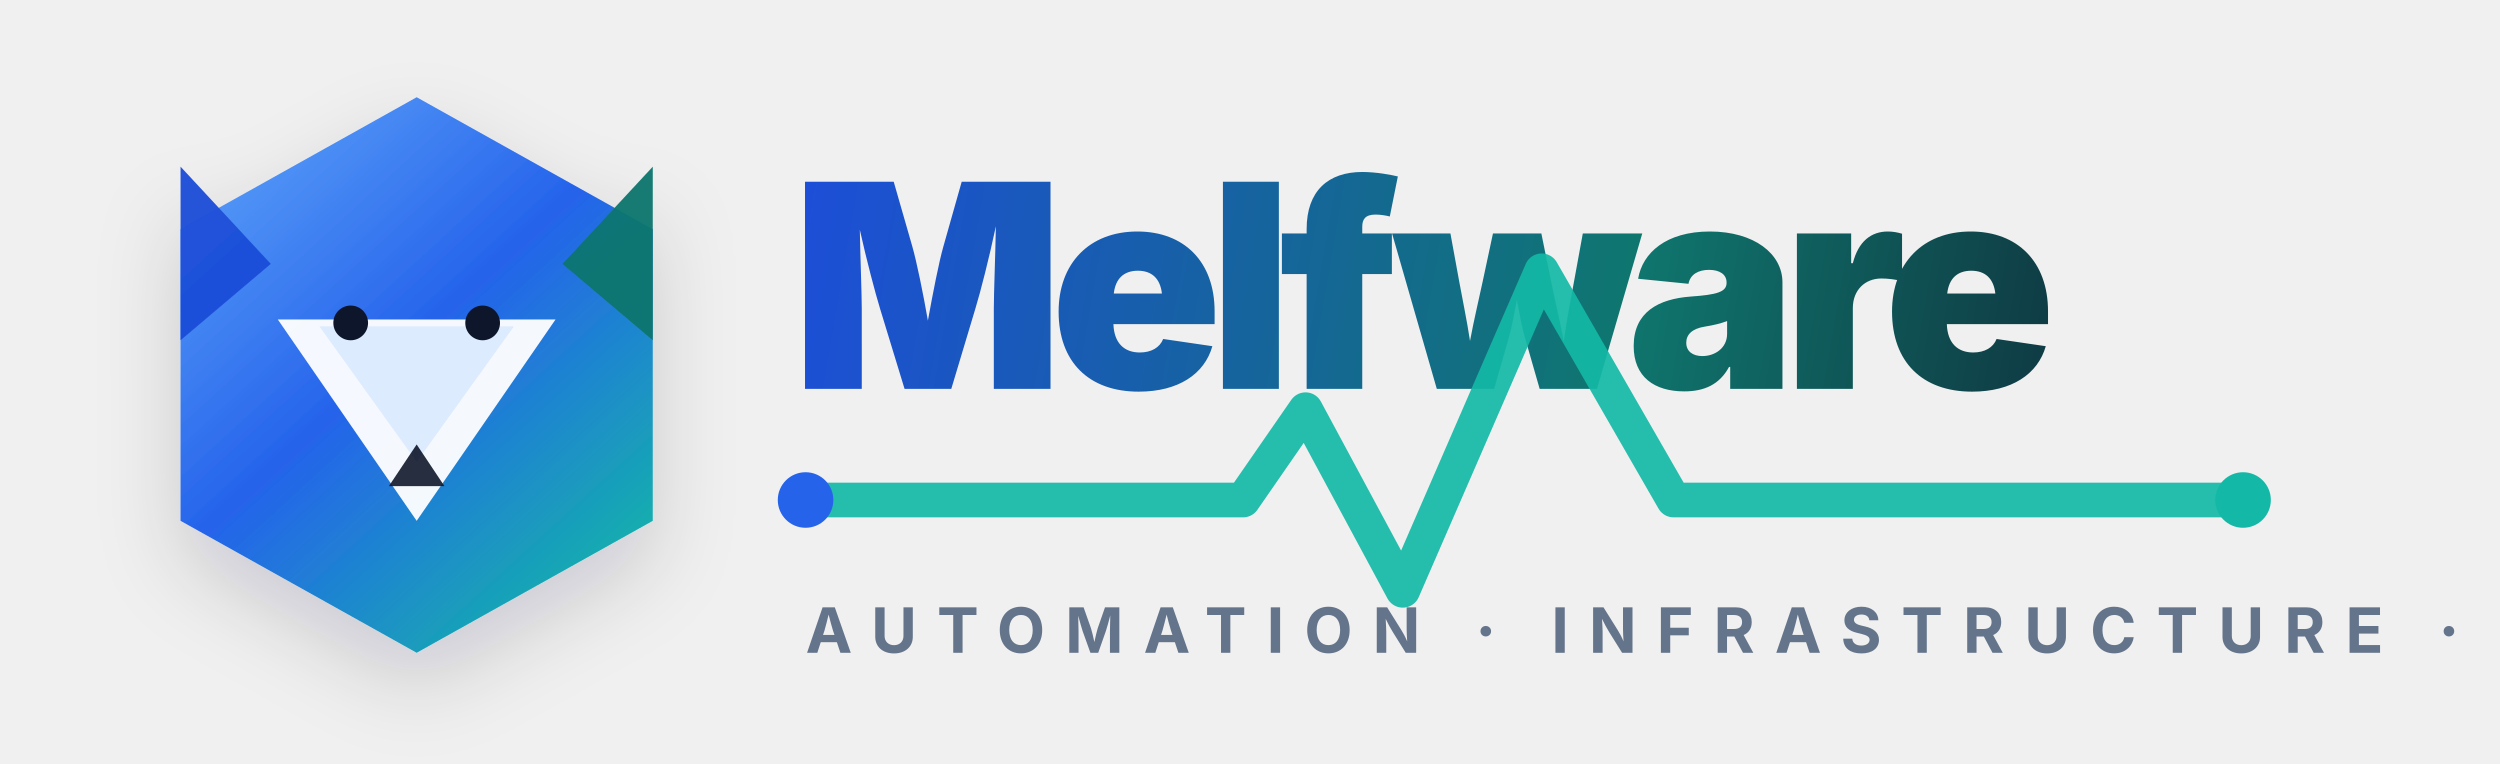
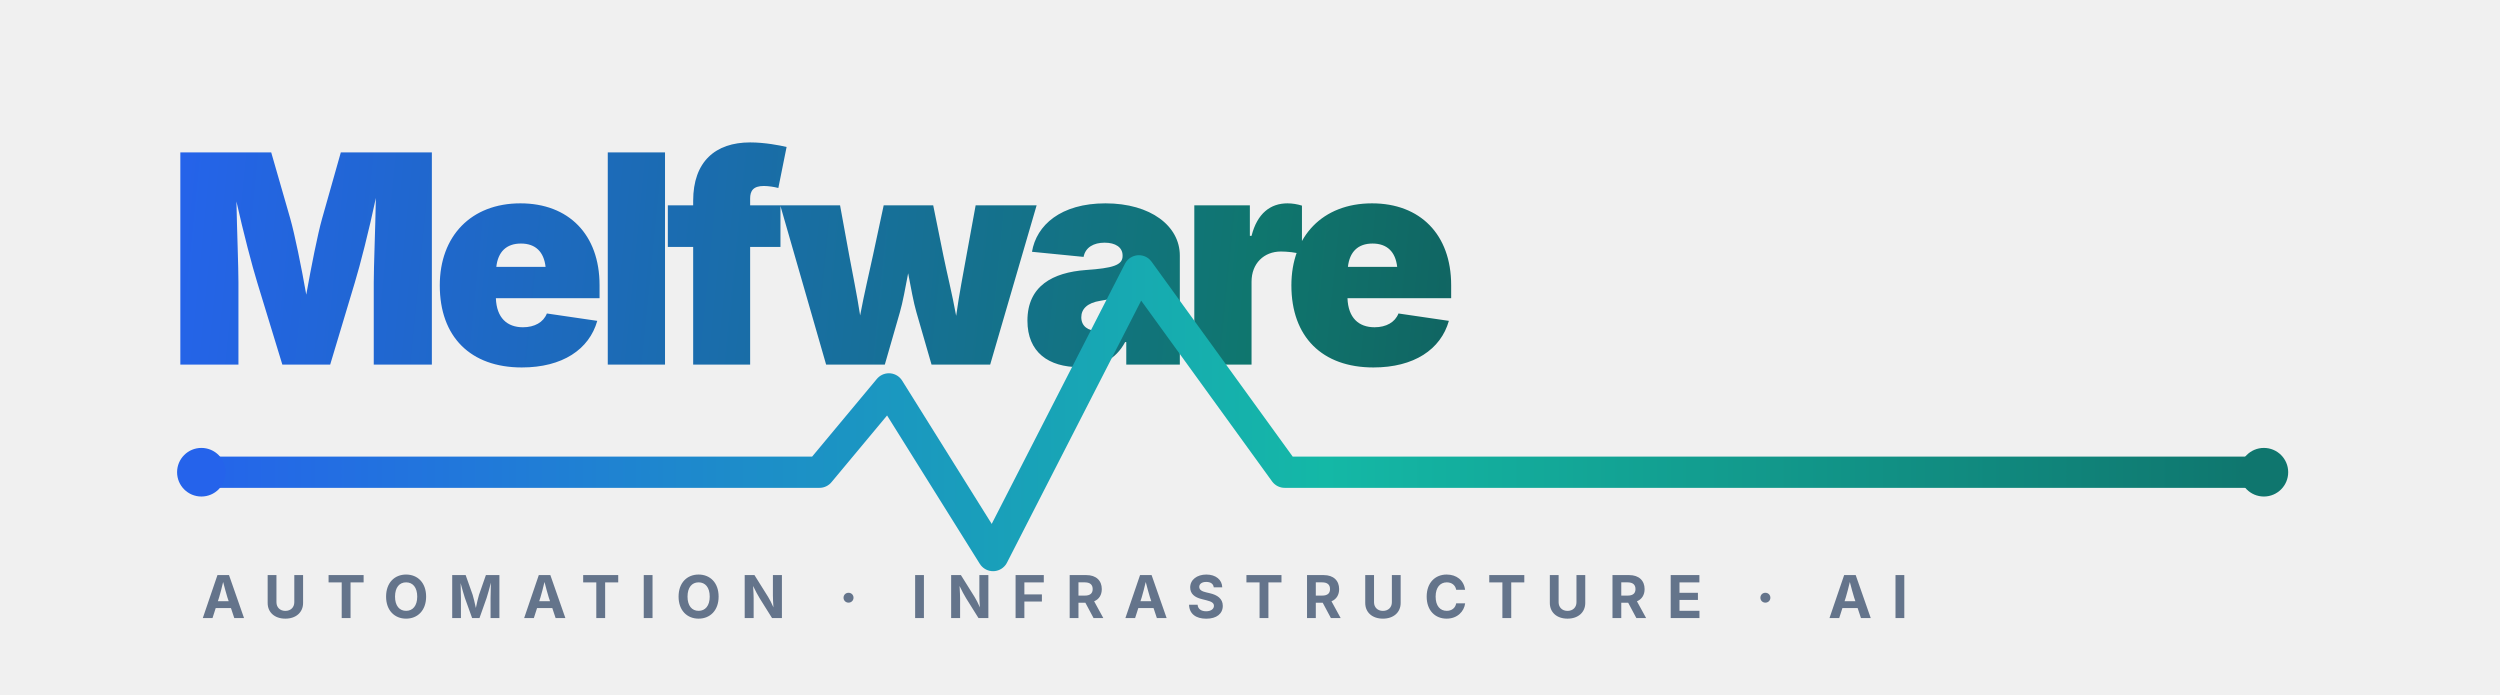
- <svg xmlns="http://www.w3.org/2000/svg" viewBox="0 0 720 220" role="img" aria-labelledby="logoTitle logoDesc">
+ <svg xmlns="http://www.w3.org/2000/svg" viewBox="0 0 720 200" role="img" aria-labelledby="logoTitle logoDesc">
  <defs>
-     <linearGradient id="markGradient" x1="56" y1="32" x2="184" y2="172" gradientUnits="userSpaceOnUse">
-       <stop offset="0" stop-color="#60a5fa" />
-       <stop offset="0.48" stop-color="#2563eb" />
-       <stop offset="1" stop-color="#14b8a6" />
+     <linearGradient id="wordGradient" x1="48" y1="58" x2="650" y2="118" gradientUnits="userSpaceOnUse">
+       <stop offset="0" stop-color="#2563eb" />
+       <stop offset="0.52" stop-color="#0f766e" />
+       <stop offset="1" stop-color="#172033" />
    </linearGradient>
-     <linearGradient id="wordGradient" x1="230" y1="64" x2="660" y2="138" gradientUnits="userSpaceOnUse">
-       <stop offset="0" stop-color="#1d4ed8" />
-       <stop offset="0.55" stop-color="#0f766e" />
-       <stop offset="1" stop-color="#0f172a" />
+     <linearGradient id="signalGradient" x1="54" y1="138" x2="650" y2="138" gradientUnits="userSpaceOnUse">
+       <stop offset="0" stop-color="#2563eb" />
+       <stop offset="0.55" stop-color="#14b8a6" />
+       <stop offset="1" stop-color="#0f766e" />
    </linearGradient>
-     <filter id="softShadow" x="-20%" y="-20%" width="140%" height="140%">
-       <feDropShadow dx="0" dy="10" stdDeviation="12" flood-color="#0f172a" flood-opacity="0.16" />
-     </filter>
  </defs>
-   <g filter="url(#softShadow)">
-     <path d="M120 28 188 66v84l-68 38-68-38V66z" fill="url(#markGradient)" />
-     <path d="M78 76 52 48v50z" fill="#1d4ed8" opacity="0.95" />
-     <path d="M162 76 188 48v50z" fill="#0f766e" opacity="0.95" />
-     <path d="M80 92h80l-40 58z" fill="#ffffff" opacity="0.95" />
-     <path d="M92 94h56l-28 39z" fill="#dbeafe" opacity="0.95" />
-     <circle cx="101" cy="93" r="5" fill="#0f172a" />
-     <circle cx="139" cy="93" r="5" fill="#0f172a" />
-     <path d="M120 128l-8 12h16z" fill="#0f172a" opacity="0.9" />
-   </g>
-   <text x="228" y="112" font-family="Inter, ui-sans-serif, system-ui, -apple-system, BlinkMacSystemFont, 'Segoe UI', Arial, sans-serif" font-size="82" font-weight="850" letter-spacing="-4" fill="url(#wordGradient)">Melfware</text>
-   <path d="M232 144h126l18-26 28 52 40-92 38 66h164" fill="none" stroke="#14b8a6" stroke-width="10" stroke-linecap="round" stroke-linejoin="round" opacity="0.92" />
-   <circle cx="232" cy="144" r="8" fill="#2563eb" />
-   <circle cx="646" cy="144" r="8" fill="#14b8a6" />
-   <text x="232" y="188" font-family="Inter, ui-sans-serif, system-ui, -apple-system, BlinkMacSystemFont, 'Segoe UI', Arial, sans-serif" font-size="18" font-weight="750" letter-spacing="5.8" fill="#64748b">AUTOMATION · INFRASTRUCTURE · AI</text>
+   <text x="48" y="105" font-family="Inter, ui-sans-serif, system-ui, -apple-system, BlinkMacSystemFont, 'Segoe UI', Arial, sans-serif" font-size="84" font-weight="850" letter-spacing="-4.2" fill="url(#wordGradient)">Melfware</text>
+   <path d="M58 136h178l20-24 30 48 42-82 42 58h282" fill="none" stroke="url(#signalGradient)" stroke-width="9" stroke-linecap="round" stroke-linejoin="round" />
+   <circle cx="58" cy="136" r="7" fill="#2563eb" />
+   <circle cx="652" cy="136" r="7" fill="#0f766e" />
+   <text x="58" y="178" font-family="Inter, ui-sans-serif, system-ui, -apple-system, BlinkMacSystemFont, 'Segoe UI', Arial, sans-serif" font-size="17" font-weight="720" letter-spacing="5.6" fill="#64748b">AUTOMATION · INFRASTRUCTURE · AI</text>
</svg>
